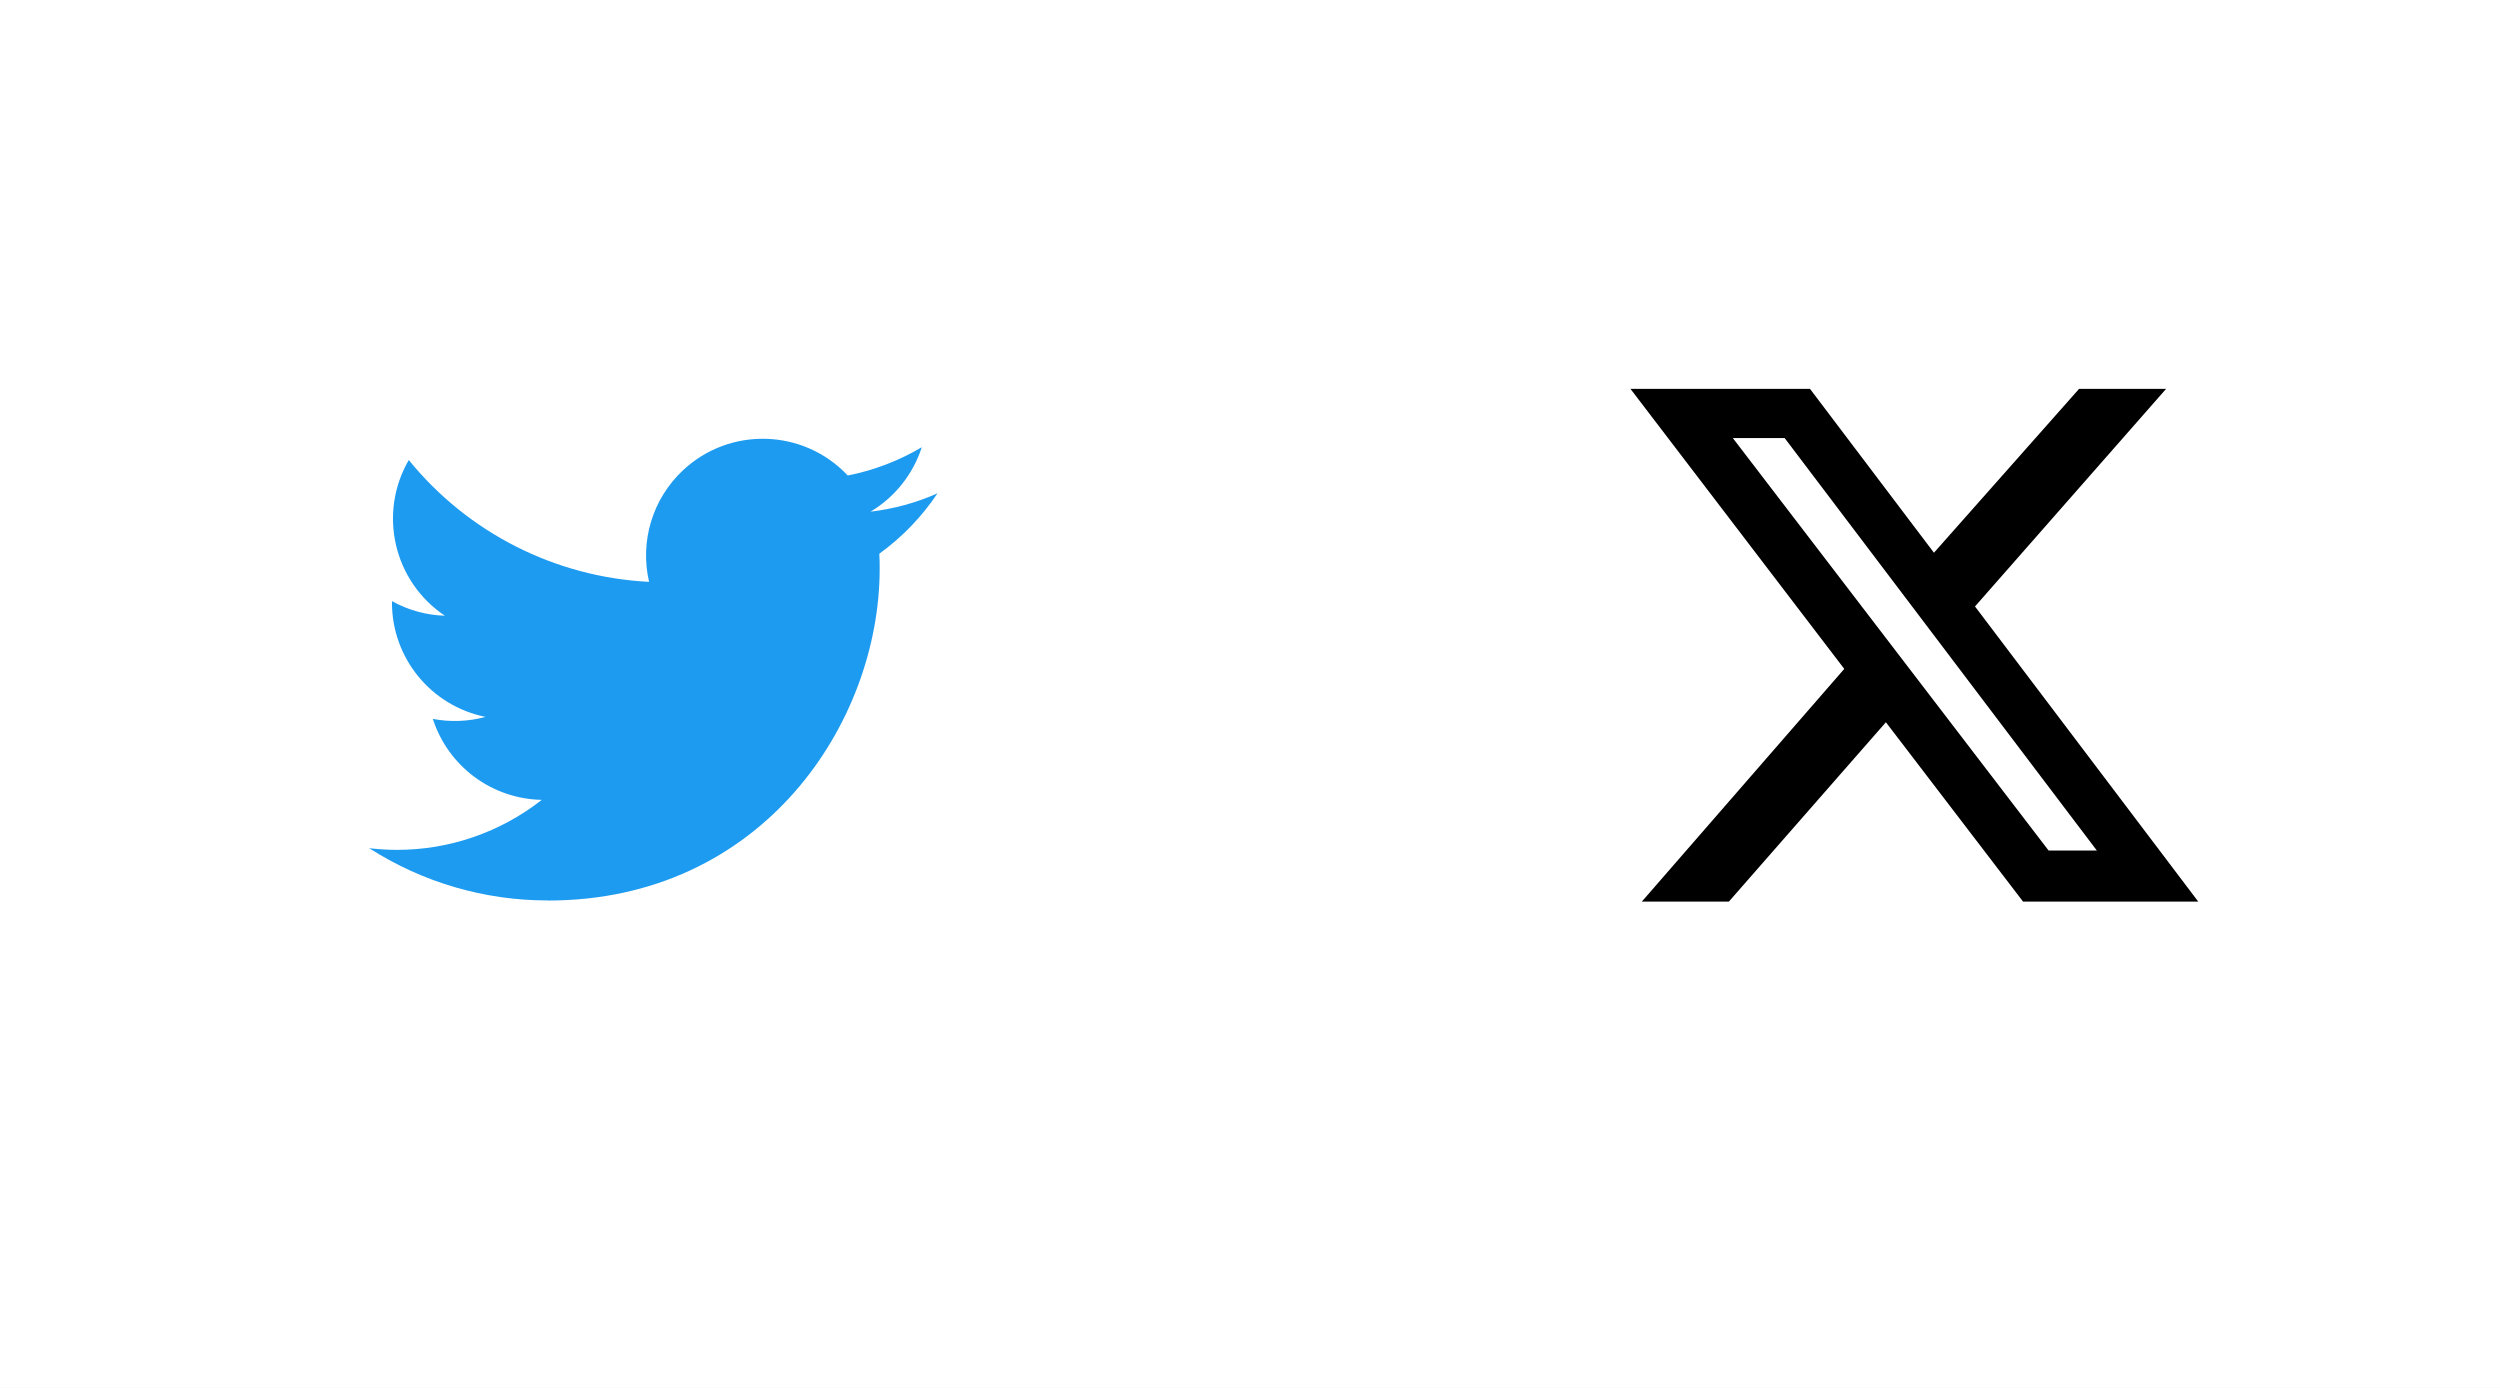
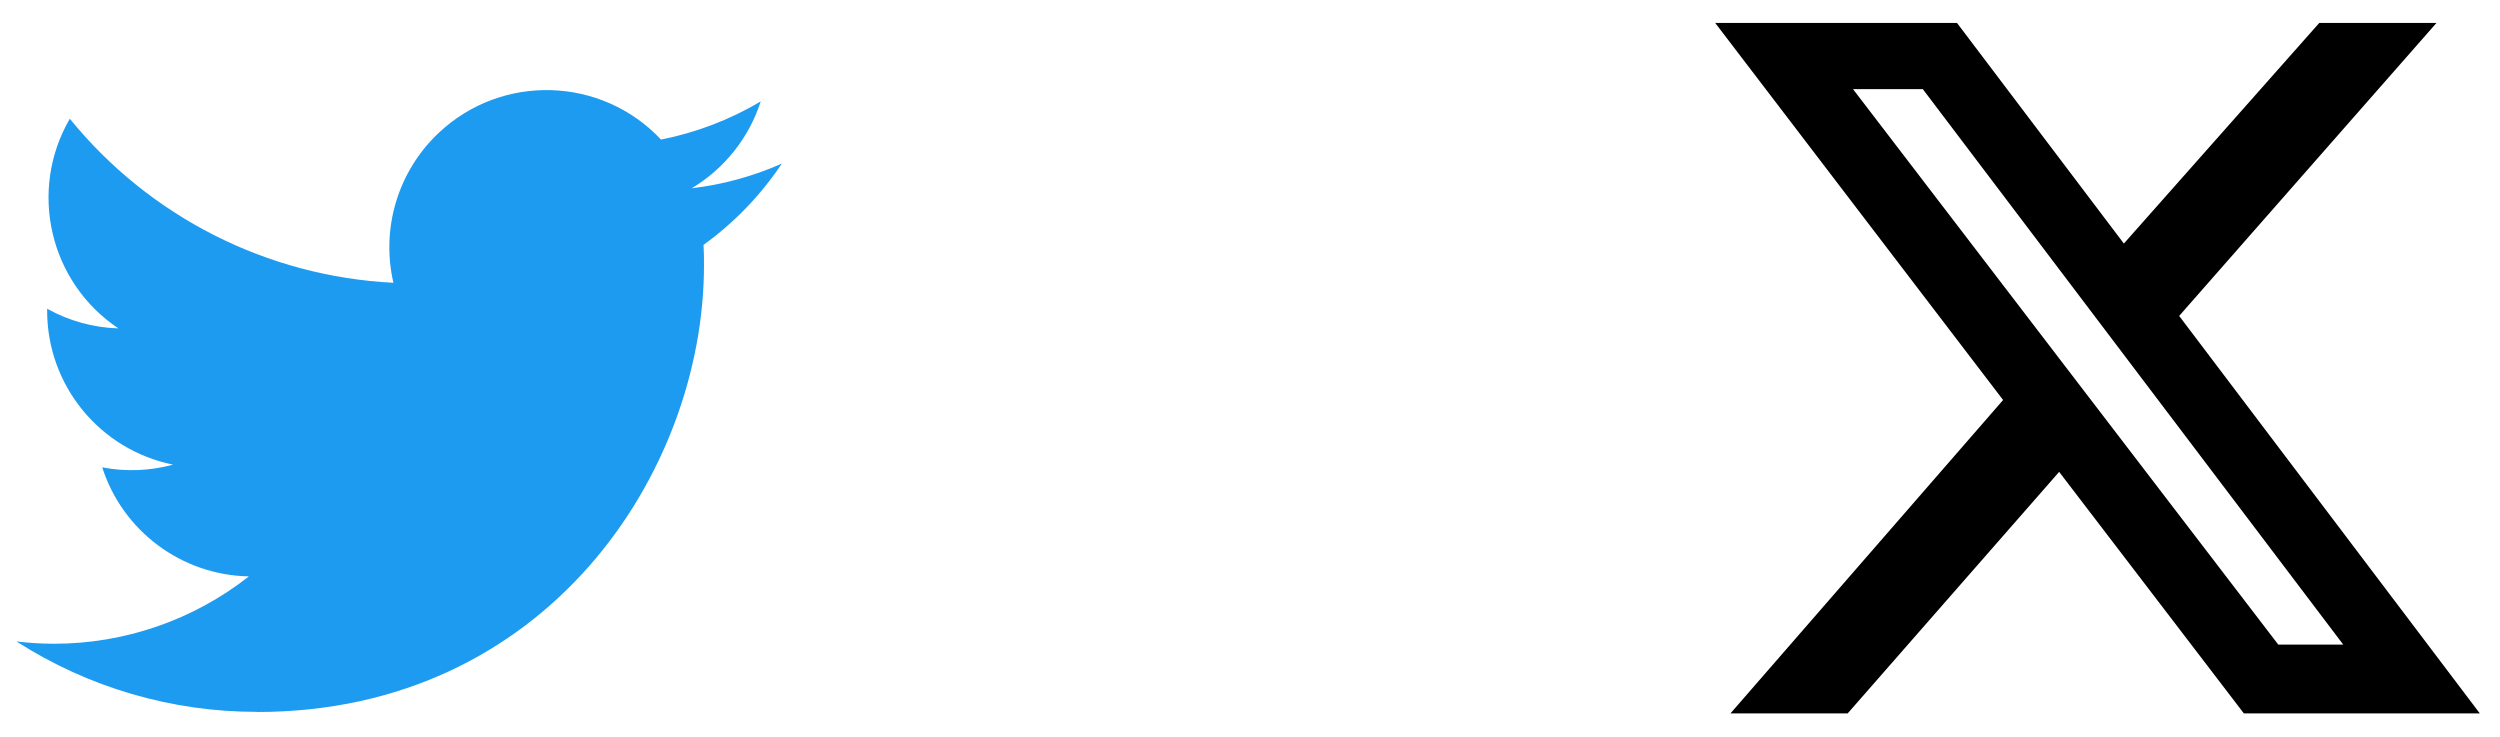
- <svg xmlns="http://www.w3.org/2000/svg" version="1.1" id="svg1" width="1440" height="799.333" viewBox="0 0 1440 799.333">
+ <svg xmlns="http://www.w3.org/2000/svg" viewBox="205.605 214.205 1069.212 314.937" id="svg1" version="1.1" style="max-height: 500px" width="1069.212" height="314.937">
  <defs id="defs1" />
-   <path id="rect1" style="opacity:1;vector-effect:none;fill:#ffffff;fill-rule:evenodd;stroke-width:13.276;stroke-miterlimit:10;stop-color:#000000;stop-opacity:1" d="M 0,0 H 1440 V 799.333 H 0 Z" />
-   <path fill="#1d9bf0" d="m 506.489,318.947 c 0.199,2.886 0.199,5.771 0.199,8.684 0,88.739 -67.555,191.081 -191.081,191.081 v -0.053 c -36.49,0.053 -72.222,-10.399 -102.941,-30.107 5.306,0.638 10.639,0.957 15.984,0.971 30.24,0.027 59.616,-10.12 83.406,-28.804 -28.737,-0.545 -53.937,-19.282 -62.741,-46.637 10.067,1.942 20.439,1.543 30.32,-1.157 -31.33,-6.33 -53.871,-33.857 -53.871,-65.826 v -0.851 c 9.335,5.2 19.788,8.085 30.479,8.404 -29.509,-19.721 -38.605,-58.977 -20.785,-89.669 34.096,41.956 84.403,67.462 138.407,70.161 -5.412,-23.325 1.981,-47.767 19.429,-64.164 27.048,-25.426 69.589,-24.123 95.015,2.912 15.04,-2.965 29.455,-8.484 42.647,-16.304 -5.013,15.546 -15.506,28.751 -29.522,37.142 13.311,-1.569 26.317,-5.133 38.565,-10.572 -9.016,13.511 -20.373,25.28 -33.511,34.788 z" id="path1-9" style="stroke-width:1.33" />
-   <path d="m 1197.534,224 h 50.129 L 1137.598,349.321 1266.188,519.322 H 1165.277 L 1086.27,416.014 995.821,519.322 H 945.692 L 1062.296,385.283 939.154,224 h 103.417 l 71.379,94.372 z m -17.545,265.899 h 27.789 L 1027.969,252.333 h -29.859 z" id="path1-93" style="stroke-width:1.09" />
+   <path d="M 0,0 H 1440 V 799.333 H 0 Z" style="opacity:1;vector-effect:none;fill:#ffffff;fill-rule:evenodd;stroke-width:13.276;stroke-miterlimit:10;stop-color:#000000;stop-opacity:1" id="rect1" />
+   <path style="stroke-width:1.33" id="path1-9" d="m 506.489,318.947 c 0.199,2.886 0.199,5.771 0.199,8.684 0,88.739 -67.555,191.081 -191.081,191.081 v -0.053 c -36.49,0.053 -72.222,-10.399 -102.941,-30.107 5.306,0.638 10.639,0.957 15.984,0.971 30.24,0.027 59.616,-10.12 83.406,-28.804 -28.737,-0.545 -53.937,-19.282 -62.741,-46.637 10.067,1.942 20.439,1.543 30.32,-1.157 -31.33,-6.33 -53.871,-33.857 -53.871,-65.826 v -0.851 c 9.335,5.2 19.788,8.085 30.479,8.404 -29.509,-19.721 -38.605,-58.977 -20.785,-89.669 34.096,41.956 84.403,67.462 138.407,70.161 -5.412,-23.325 1.981,-47.767 19.429,-64.164 27.048,-25.426 69.589,-24.123 95.015,2.912 15.04,-2.965 29.455,-8.484 42.647,-16.304 -5.013,15.546 -15.506,28.751 -29.522,37.142 13.311,-1.569 26.317,-5.133 38.565,-10.572 -9.016,13.511 -20.373,25.28 -33.511,34.788 z" fill="#1d9bf0" />
+   <path style="stroke-width:1.09" id="path1-93" d="m 1197.534,224 h 50.129 L 1137.598,349.321 1266.188,519.322 H 1165.277 L 1086.27,416.014 995.821,519.322 H 945.692 L 1062.296,385.283 939.154,224 h 103.417 l 71.379,94.372 z m -17.545,265.899 h 27.789 L 1027.969,252.333 h -29.859 z" />
</svg>
